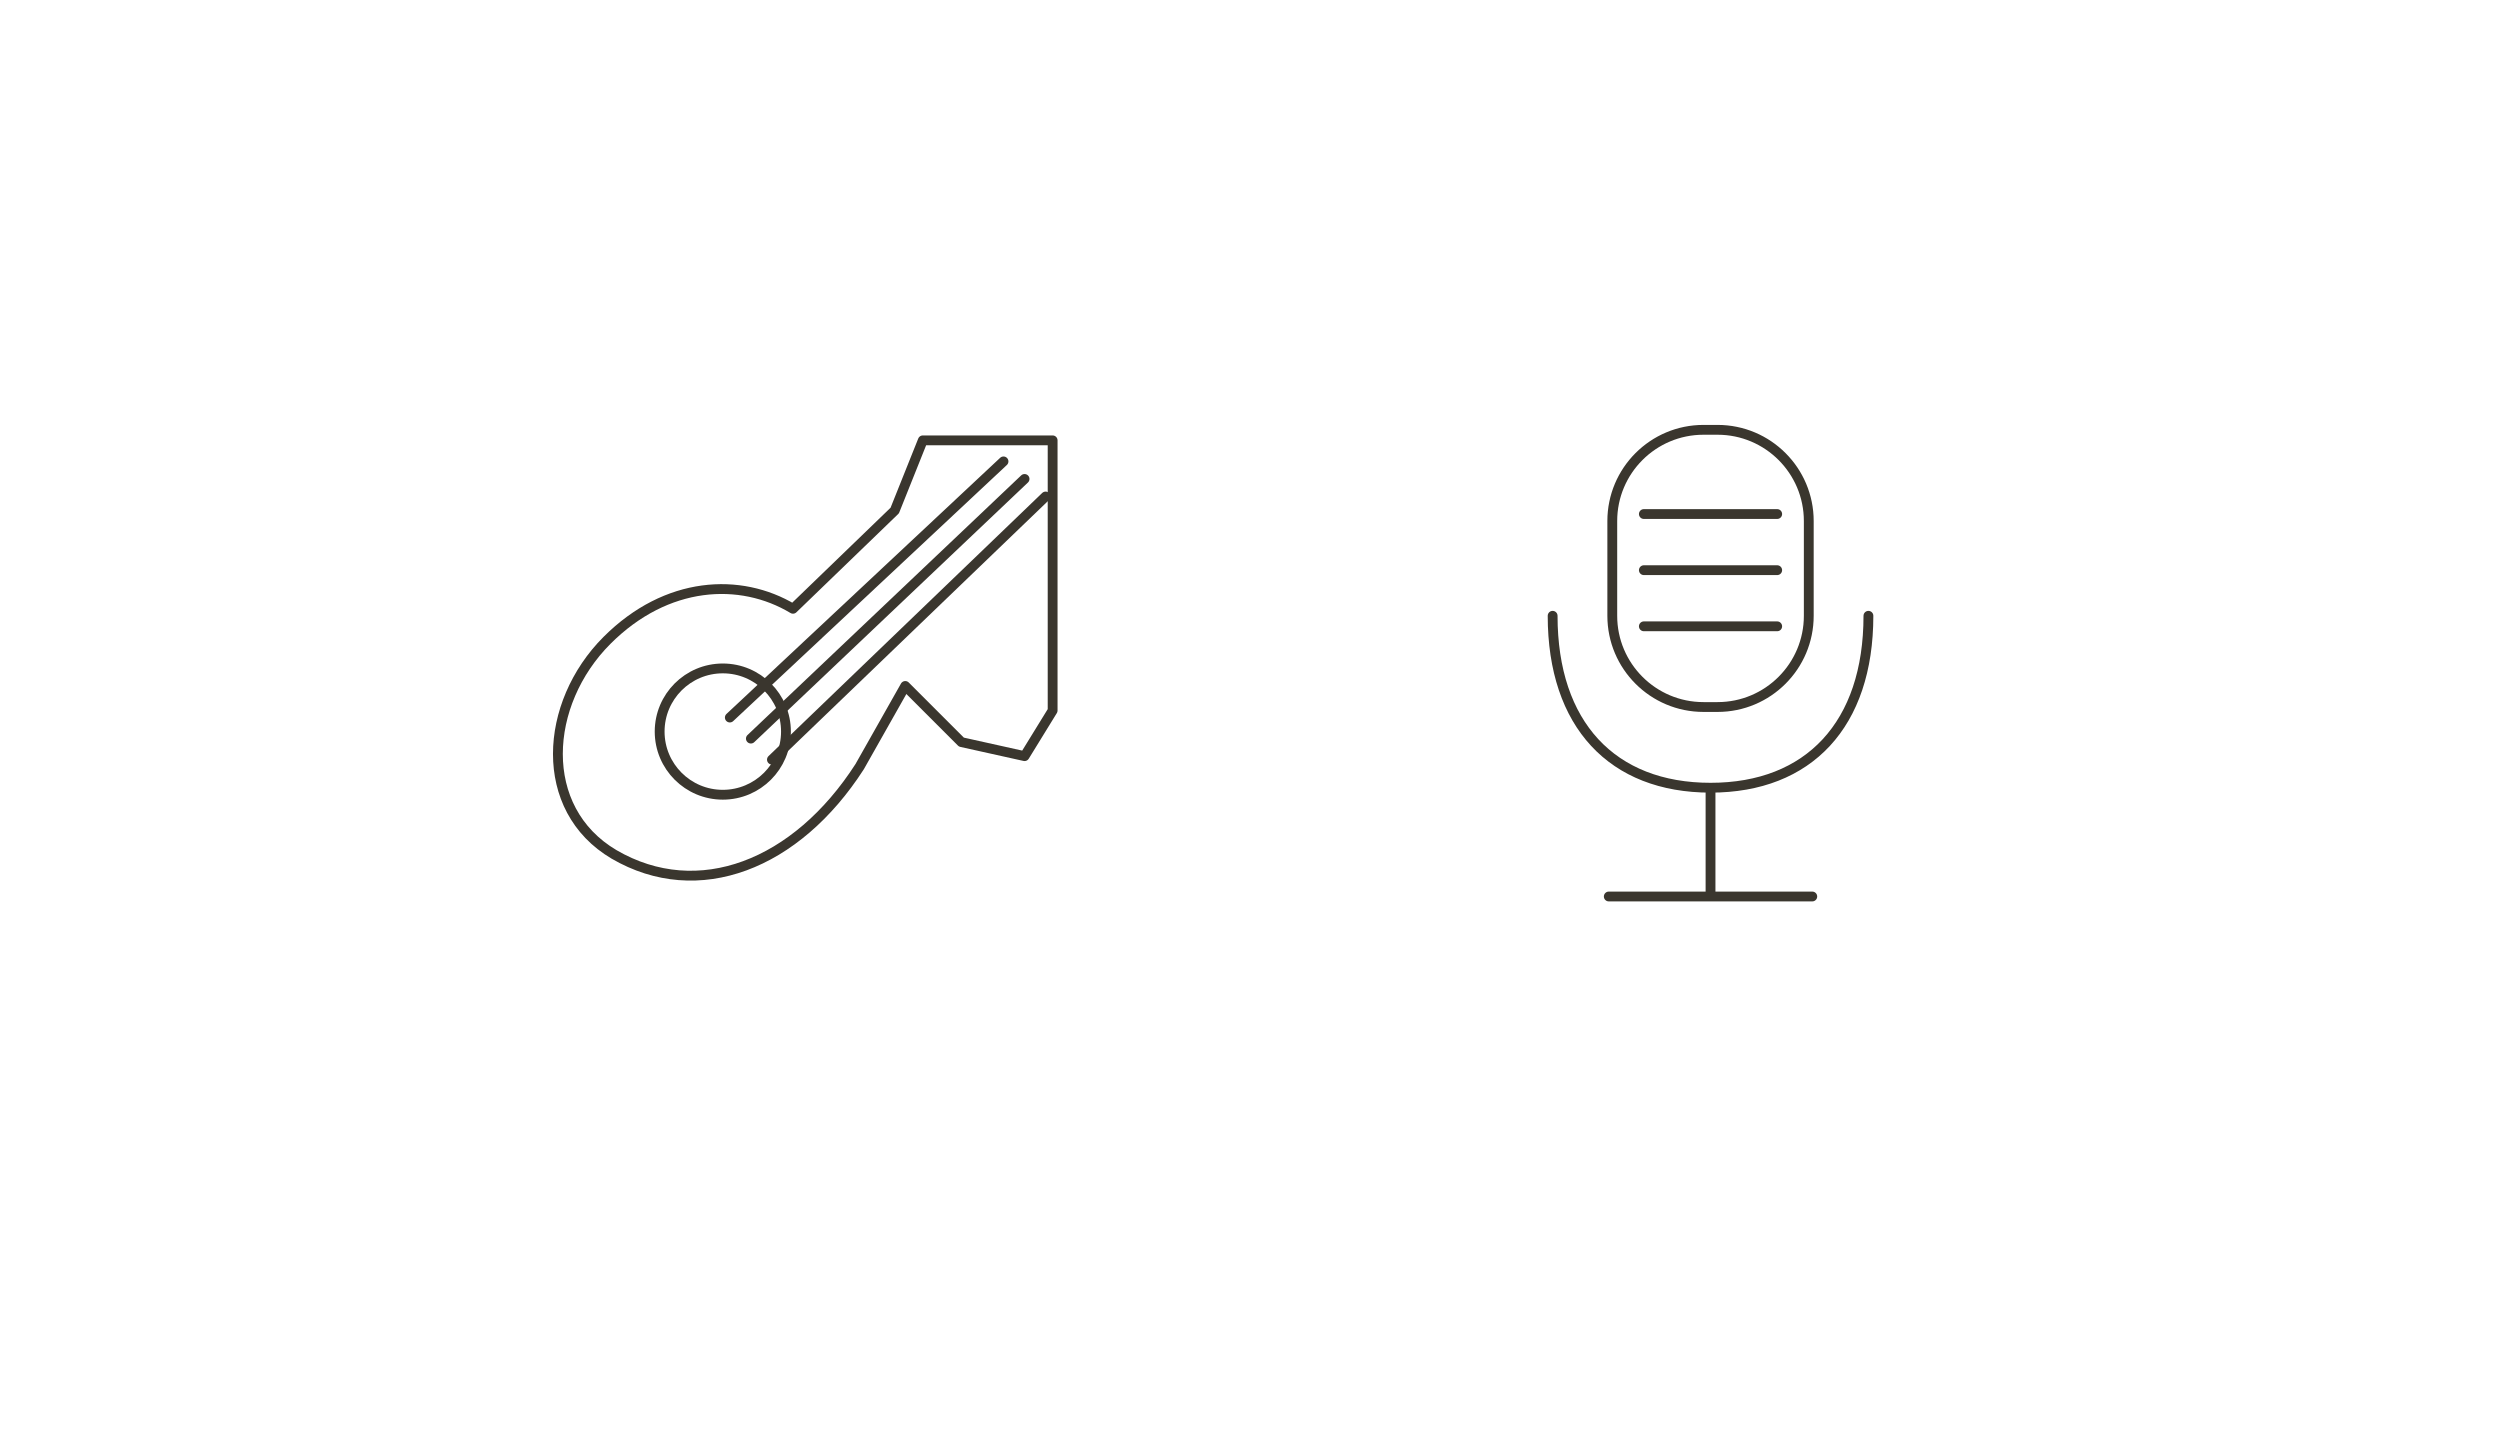
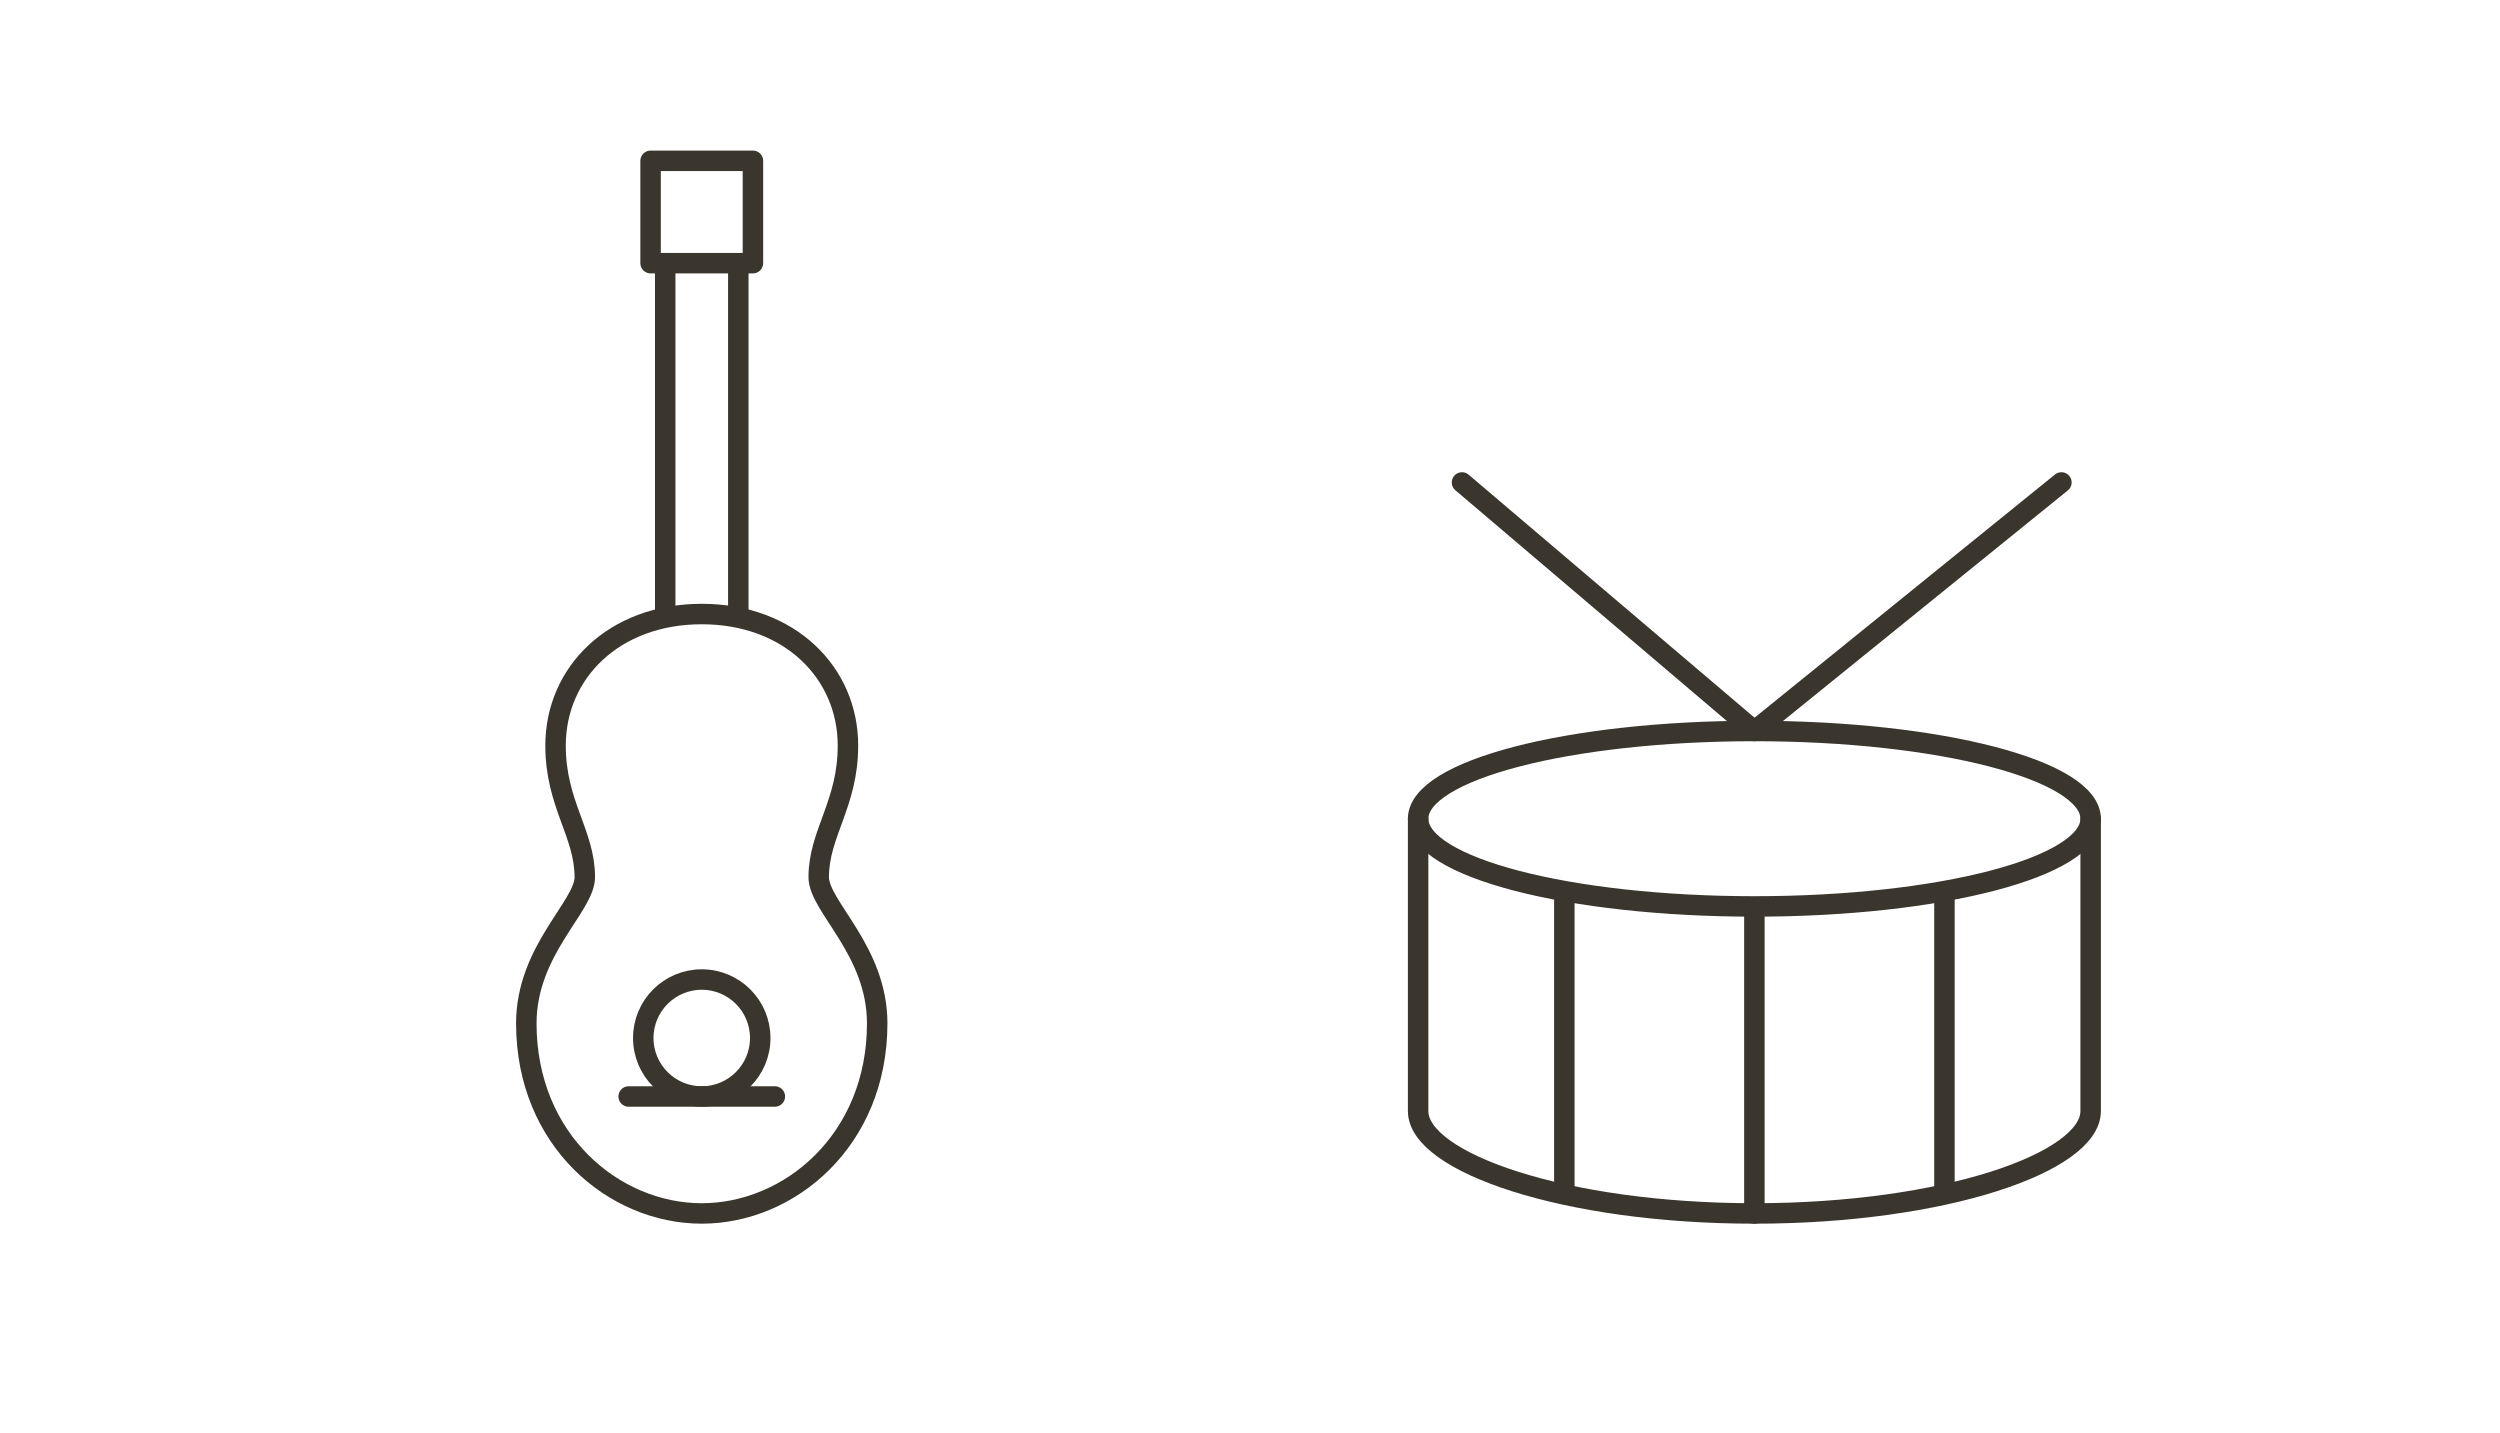
<svg xmlns="http://www.w3.org/2000/svg" width="342" height="196" viewBox="0 0 342 196" fill="none" stroke="#3A362E" stroke-width="2.8" stroke-linecap="round" stroke-linejoin="round">
-   <g transform="translate(108 90) scale(0.48) translate(-171 -89)" fill="none">
-     <g fill="none">
-       <path d="M209 27h37v77l-8 13-18-4-16-16-13 23c-18 28-46 39-70 25-22-13-20-43-2-61 17-17 38-18 53-9l29-28Z" fill="none" />
-       <circle cx="152" cy="110" r="18" fill="none" />
-       <path d="M154 106 232 33m-72 79 78-74m-72 80 78-75" fill="none" />
-     </g>
-   </g>
-   <g transform="translate(234 90) scale(0.48) translate(-171 -89)" fill="none">
-     <g fill="none">
-       <rect x="143" y="24" width="56" height="79" rx="26" fill="none" />
-       <path d="M126 77c0 31 17 49 45 49s45-18 45-49m-45 49v31m-29 0h58" fill="none" />
-       <path d="M152 48h38m-38 16h38m-38 16h38" fill="none" />
-     </g>
+   <g fill="none">
+     <path d="M96 84c-12 0-20 8-20 18 0 8 4 12 4 18 0 4-8 10-8 20 0 16 12 26 24 26s24-10 24-26c0-10-8-16-8-20 0-6 4-10 4-18 0-10-8-18-20-18Z" />
+     <circle cx="96" cy="142" r="8" />
+     <path d="M91 84V36h10v48M89 36h14V22H89ZM86 150h20" />
+     <ellipse cx="240" cy="112" rx="46" ry="12" />
+     <path d="M194 112v40c0 7 20 14 46 14s46-7 46-14v-40" />
+     <path d="M214 123v40M240 125v41M266 123v40M200 66l40 34M282 66l-42 34" />
  </g>
</svg>
